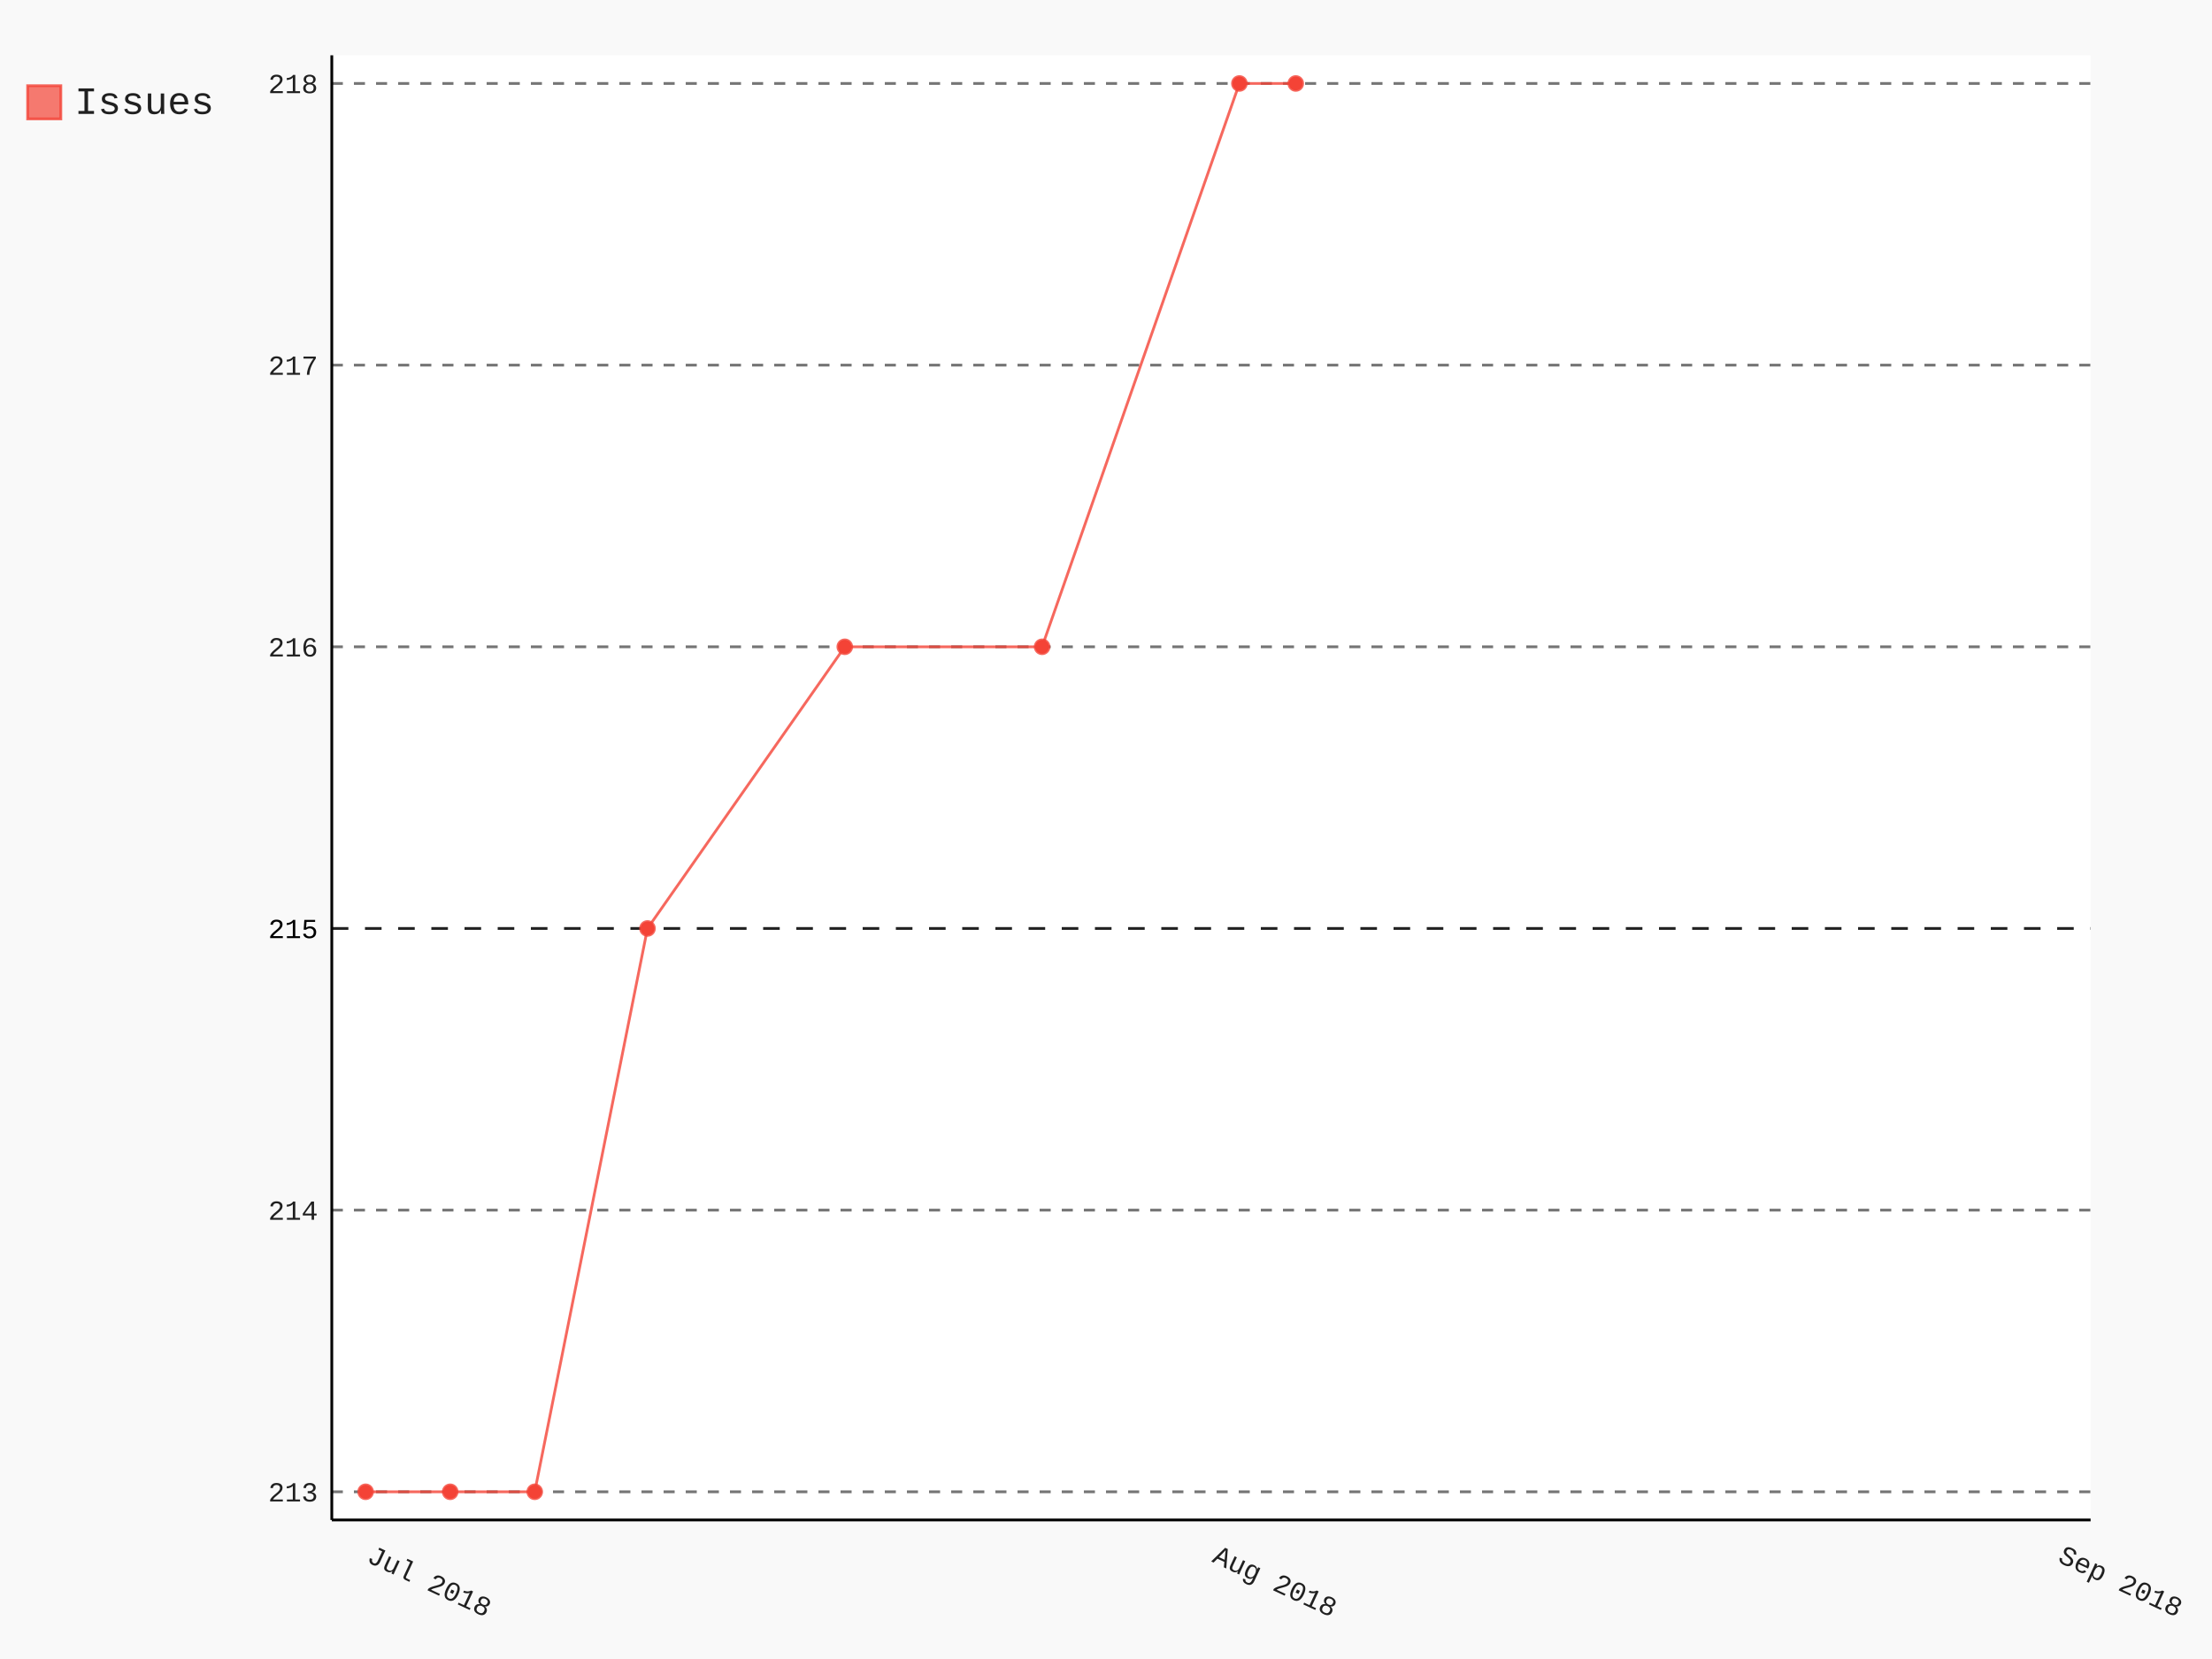
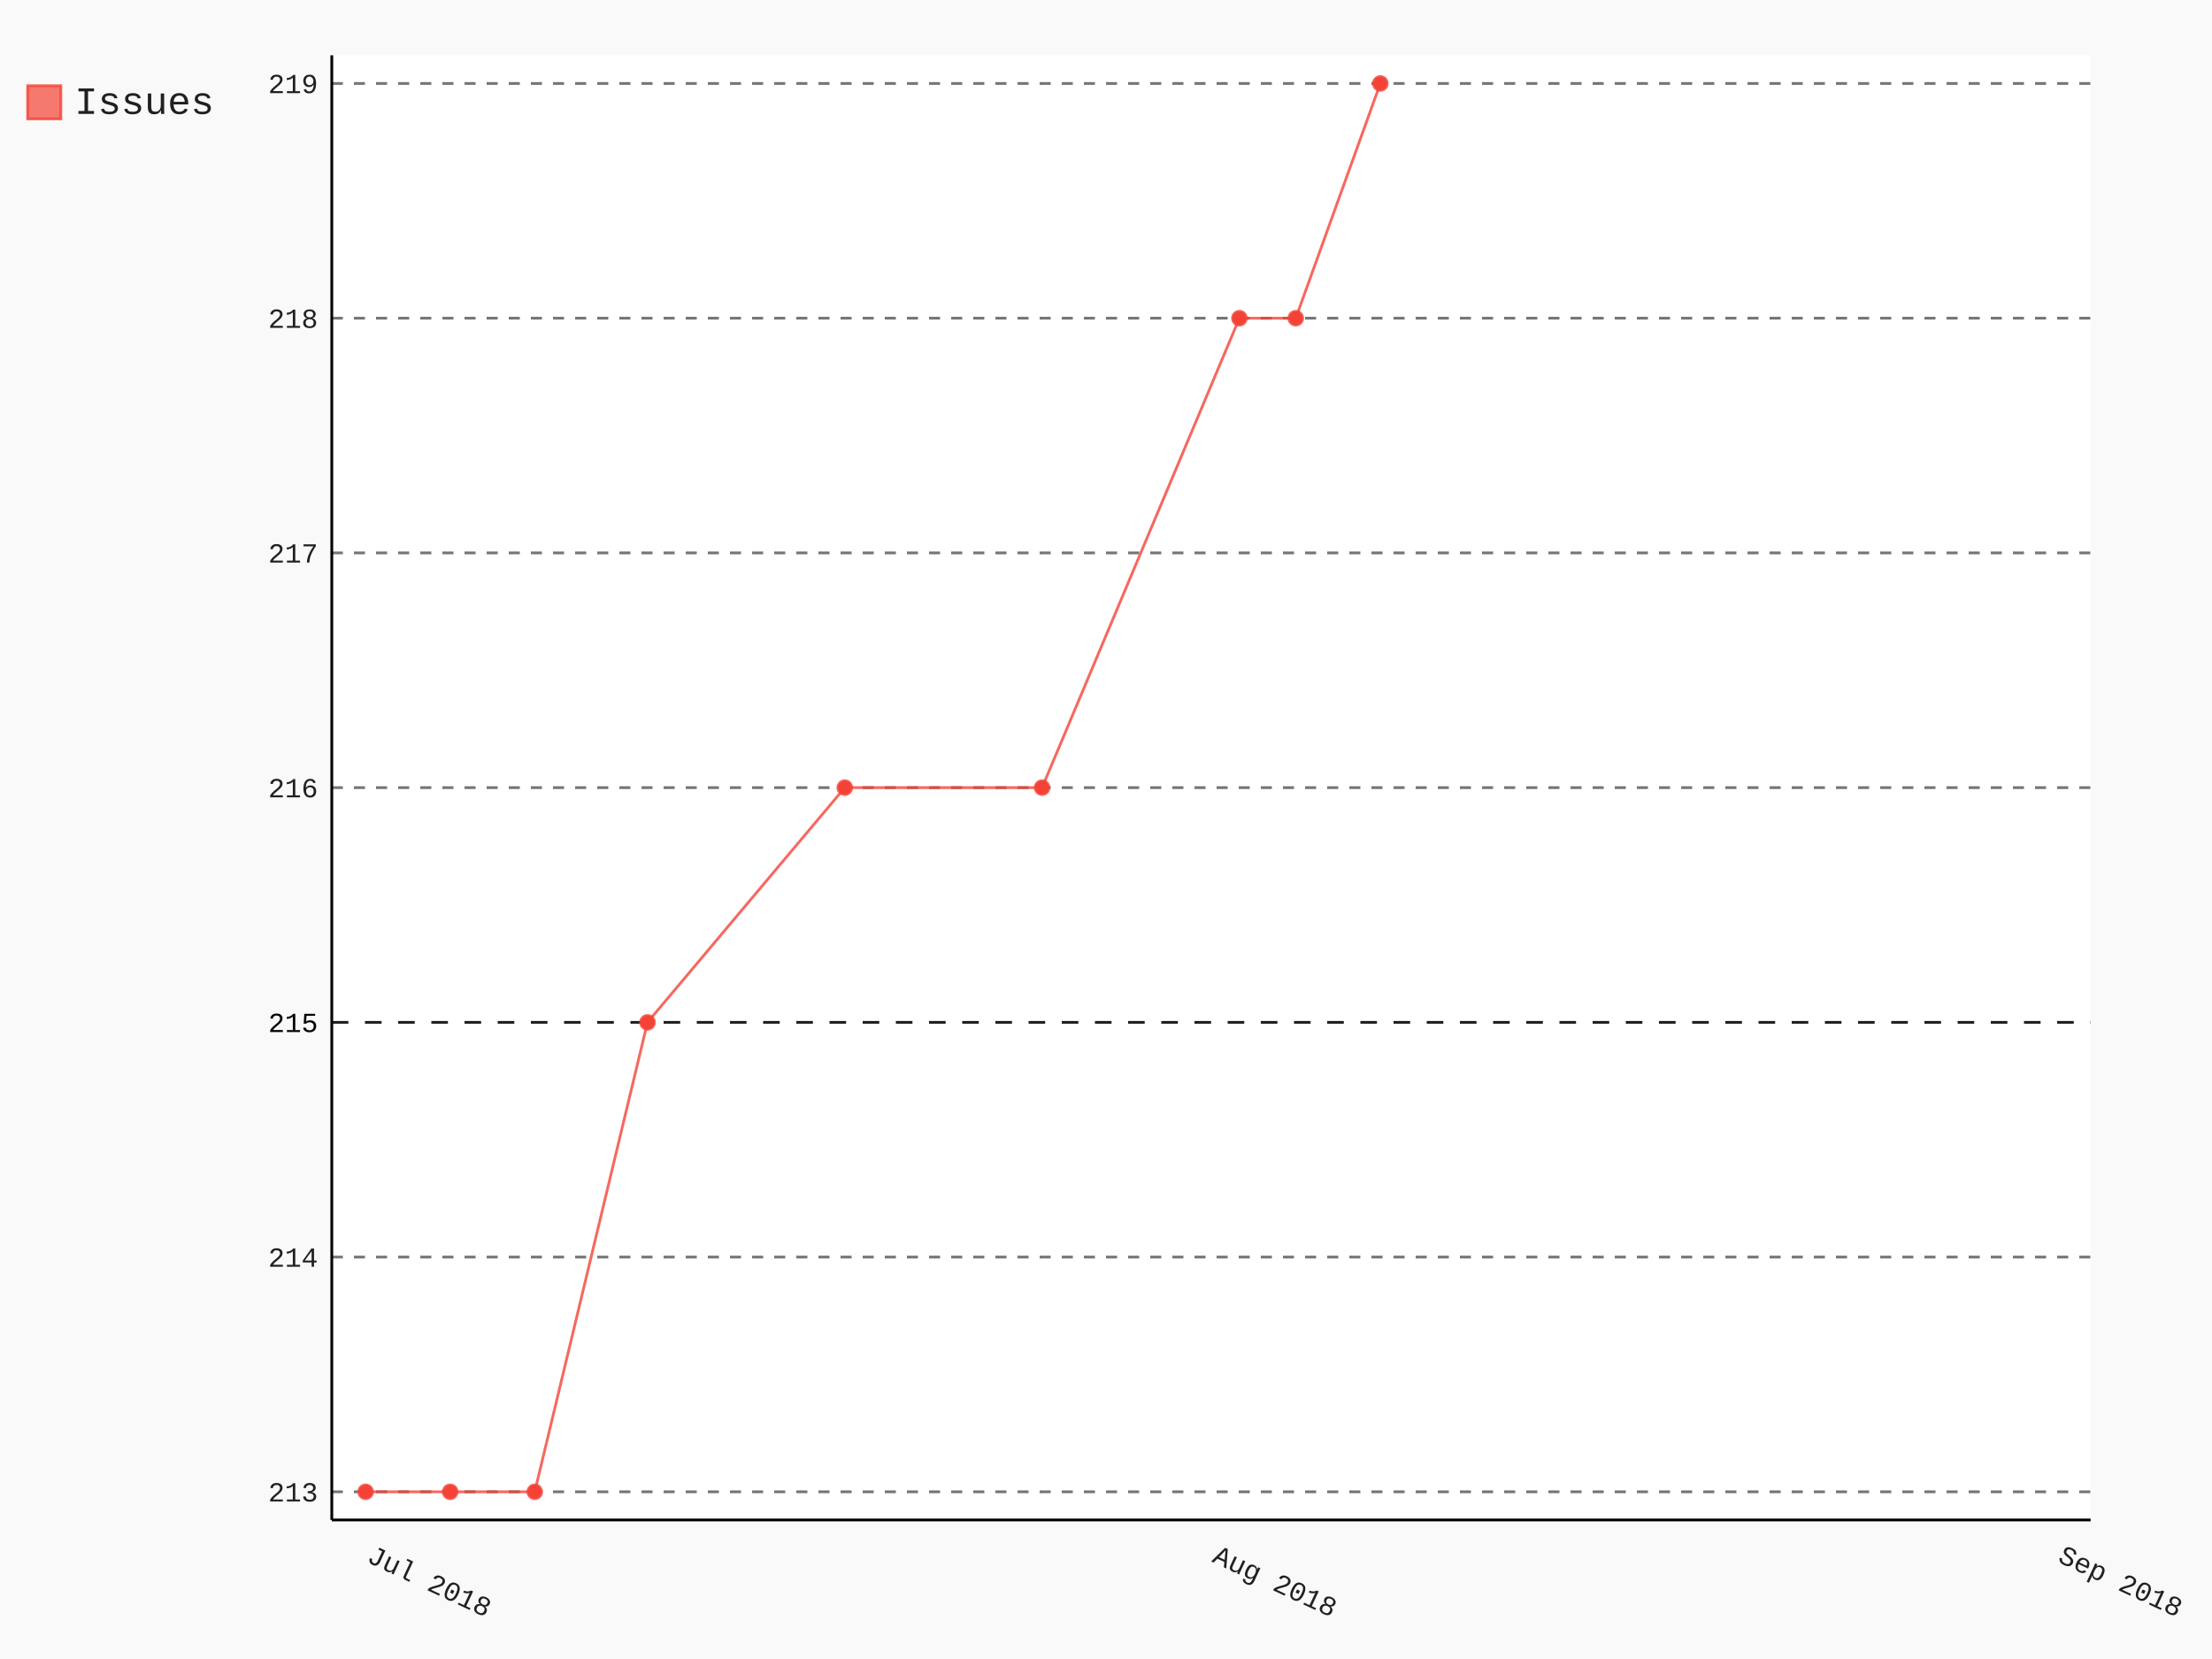
- <svg xmlns="http://www.w3.org/2000/svg" id="chart-a2fbfbf9-55e2-49a9-9a08-f8f3e6811bd4" class="pygal-chart" viewBox="0 0 800 600">
+ <svg xmlns="http://www.w3.org/2000/svg" id="chart-2776609c-ec1e-4f93-a0de-04010f976dd3" class="pygal-chart" viewBox="0 0 800 600">
  <defs>
-     <style type="text/css">#chart-a2fbfbf9-55e2-49a9-9a08-f8f3e6811bd4{-webkit-user-select:none;-webkit-font-smoothing:antialiased;font-family:Consolas,"Liberation Mono",Menlo,Courier,monospace}#chart-a2fbfbf9-55e2-49a9-9a08-f8f3e6811bd4 .title{font-family:Consolas,"Liberation Mono",Menlo,Courier,monospace;font-size:16px}#chart-a2fbfbf9-55e2-49a9-9a08-f8f3e6811bd4 .legends .legend text{font-family:Consolas,"Liberation Mono",Menlo,Courier,monospace;font-size:14px}#chart-a2fbfbf9-55e2-49a9-9a08-f8f3e6811bd4 .axis text{font-family:Consolas,"Liberation Mono",Menlo,Courier,monospace;font-size:10px}#chart-a2fbfbf9-55e2-49a9-9a08-f8f3e6811bd4 .axis text.major{font-family:Consolas,"Liberation Mono",Menlo,Courier,monospace;font-size:10px}#chart-a2fbfbf9-55e2-49a9-9a08-f8f3e6811bd4 .text-overlay text.value{font-family:Consolas,"Liberation Mono",Menlo,Courier,monospace;font-size:16px}#chart-a2fbfbf9-55e2-49a9-9a08-f8f3e6811bd4 .text-overlay text.label{font-family:Consolas,"Liberation Mono",Menlo,Courier,monospace;font-size:10px}#chart-a2fbfbf9-55e2-49a9-9a08-f8f3e6811bd4 .tooltip{font-family:Consolas,"Liberation Mono",Menlo,Courier,monospace;font-size:14px}#chart-a2fbfbf9-55e2-49a9-9a08-f8f3e6811bd4 text.no_data{font-family:Consolas,"Liberation Mono",Menlo,Courier,monospace;font-size:64px}
- #chart-a2fbfbf9-55e2-49a9-9a08-f8f3e6811bd4{background-color:rgba(249,249,249,1)}#chart-a2fbfbf9-55e2-49a9-9a08-f8f3e6811bd4 path,#chart-a2fbfbf9-55e2-49a9-9a08-f8f3e6811bd4 line,#chart-a2fbfbf9-55e2-49a9-9a08-f8f3e6811bd4 rect,#chart-a2fbfbf9-55e2-49a9-9a08-f8f3e6811bd4 circle{-webkit-transition:150ms;-moz-transition:150ms;transition:150ms}#chart-a2fbfbf9-55e2-49a9-9a08-f8f3e6811bd4 .graph &gt; .background{fill:rgba(249,249,249,1)}#chart-a2fbfbf9-55e2-49a9-9a08-f8f3e6811bd4 .plot &gt; .background{fill:rgba(255,255,255,1)}#chart-a2fbfbf9-55e2-49a9-9a08-f8f3e6811bd4 .graph{fill:rgba(0,0,0,.87)}#chart-a2fbfbf9-55e2-49a9-9a08-f8f3e6811bd4 text.no_data{fill:rgba(0,0,0,1)}#chart-a2fbfbf9-55e2-49a9-9a08-f8f3e6811bd4 .title{fill:rgba(0,0,0,1)}#chart-a2fbfbf9-55e2-49a9-9a08-f8f3e6811bd4 .legends .legend text{fill:rgba(0,0,0,.87)}#chart-a2fbfbf9-55e2-49a9-9a08-f8f3e6811bd4 .legends .legend:hover text{fill:rgba(0,0,0,1)}#chart-a2fbfbf9-55e2-49a9-9a08-f8f3e6811bd4 .axis .line{stroke:rgba(0,0,0,1)}#chart-a2fbfbf9-55e2-49a9-9a08-f8f3e6811bd4 .axis .guide.line{stroke:rgba(0,0,0,.54)}#chart-a2fbfbf9-55e2-49a9-9a08-f8f3e6811bd4 .axis .major.line{stroke:rgba(0,0,0,.87)}#chart-a2fbfbf9-55e2-49a9-9a08-f8f3e6811bd4 .axis text.major{fill:rgba(0,0,0,1)}#chart-a2fbfbf9-55e2-49a9-9a08-f8f3e6811bd4 .axis.y .guides:hover .guide.line,#chart-a2fbfbf9-55e2-49a9-9a08-f8f3e6811bd4 .line-graph .axis.x .guides:hover .guide.line,#chart-a2fbfbf9-55e2-49a9-9a08-f8f3e6811bd4 .stackedline-graph .axis.x .guides:hover .guide.line,#chart-a2fbfbf9-55e2-49a9-9a08-f8f3e6811bd4 .xy-graph .axis.x .guides:hover .guide.line{stroke:rgba(0,0,0,1)}#chart-a2fbfbf9-55e2-49a9-9a08-f8f3e6811bd4 .axis .guides:hover text{fill:rgba(0,0,0,1)}#chart-a2fbfbf9-55e2-49a9-9a08-f8f3e6811bd4 .reactive{fill-opacity:.7;stroke-opacity:.8}#chart-a2fbfbf9-55e2-49a9-9a08-f8f3e6811bd4 .ci{stroke:rgba(0,0,0,.87)}#chart-a2fbfbf9-55e2-49a9-9a08-f8f3e6811bd4 .reactive.active,#chart-a2fbfbf9-55e2-49a9-9a08-f8f3e6811bd4 .active .reactive{fill-opacity:.8;stroke-opacity:.9;stroke-width:4}#chart-a2fbfbf9-55e2-49a9-9a08-f8f3e6811bd4 .ci .reactive.active{stroke-width:1.5}#chart-a2fbfbf9-55e2-49a9-9a08-f8f3e6811bd4 .series text{fill:rgba(0,0,0,1)}#chart-a2fbfbf9-55e2-49a9-9a08-f8f3e6811bd4 .tooltip rect{fill:rgba(255,255,255,1);stroke:rgba(0,0,0,1);-webkit-transition:opacity 150ms;-moz-transition:opacity 150ms;transition:opacity 150ms}#chart-a2fbfbf9-55e2-49a9-9a08-f8f3e6811bd4 .tooltip .label{fill:rgba(0,0,0,.87)}#chart-a2fbfbf9-55e2-49a9-9a08-f8f3e6811bd4 .tooltip .label{fill:rgba(0,0,0,.87)}#chart-a2fbfbf9-55e2-49a9-9a08-f8f3e6811bd4 .tooltip .legend{font-size:.8em;fill:rgba(0,0,0,.54)}#chart-a2fbfbf9-55e2-49a9-9a08-f8f3e6811bd4 .tooltip .x_label{font-size:.6em;fill:rgba(0,0,0,1)}#chart-a2fbfbf9-55e2-49a9-9a08-f8f3e6811bd4 .tooltip .xlink{font-size:.5em;text-decoration:underline}#chart-a2fbfbf9-55e2-49a9-9a08-f8f3e6811bd4 .tooltip .value{font-size:1.5em}#chart-a2fbfbf9-55e2-49a9-9a08-f8f3e6811bd4 .bound{font-size:.5em}#chart-a2fbfbf9-55e2-49a9-9a08-f8f3e6811bd4 .max-value{font-size:.75em;fill:rgba(0,0,0,.54)}#chart-a2fbfbf9-55e2-49a9-9a08-f8f3e6811bd4 .map-element{fill:rgba(255,255,255,1);stroke:rgba(0,0,0,.54) !important}#chart-a2fbfbf9-55e2-49a9-9a08-f8f3e6811bd4 .map-element .reactive{fill-opacity:inherit;stroke-opacity:inherit}#chart-a2fbfbf9-55e2-49a9-9a08-f8f3e6811bd4 .color-0,#chart-a2fbfbf9-55e2-49a9-9a08-f8f3e6811bd4 .color-0 a:visited{stroke:#F44336;fill:#F44336}#chart-a2fbfbf9-55e2-49a9-9a08-f8f3e6811bd4 .text-overlay .color-0 text{fill:black}
- #chart-a2fbfbf9-55e2-49a9-9a08-f8f3e6811bd4 text.no_data{text-anchor:middle}#chart-a2fbfbf9-55e2-49a9-9a08-f8f3e6811bd4 .guide.line{fill:none}#chart-a2fbfbf9-55e2-49a9-9a08-f8f3e6811bd4 .centered{text-anchor:middle}#chart-a2fbfbf9-55e2-49a9-9a08-f8f3e6811bd4 .title{text-anchor:middle}#chart-a2fbfbf9-55e2-49a9-9a08-f8f3e6811bd4 .legends .legend text{fill-opacity:1}#chart-a2fbfbf9-55e2-49a9-9a08-f8f3e6811bd4 .axis.x text{text-anchor:middle}#chart-a2fbfbf9-55e2-49a9-9a08-f8f3e6811bd4 .axis.x:not(.web) text[transform]{text-anchor:start}#chart-a2fbfbf9-55e2-49a9-9a08-f8f3e6811bd4 .axis.x:not(.web) text[transform].backwards{text-anchor:end}#chart-a2fbfbf9-55e2-49a9-9a08-f8f3e6811bd4 .axis.y text{text-anchor:end}#chart-a2fbfbf9-55e2-49a9-9a08-f8f3e6811bd4 .axis.y text[transform].backwards{text-anchor:start}#chart-a2fbfbf9-55e2-49a9-9a08-f8f3e6811bd4 .axis.y2 text{text-anchor:start}#chart-a2fbfbf9-55e2-49a9-9a08-f8f3e6811bd4 .axis.y2 text[transform].backwards{text-anchor:end}#chart-a2fbfbf9-55e2-49a9-9a08-f8f3e6811bd4 .axis .guide.line{stroke-dasharray:4,4}#chart-a2fbfbf9-55e2-49a9-9a08-f8f3e6811bd4 .axis .major.guide.line{stroke-dasharray:6,6}#chart-a2fbfbf9-55e2-49a9-9a08-f8f3e6811bd4 .horizontal .axis.y .guide.line,#chart-a2fbfbf9-55e2-49a9-9a08-f8f3e6811bd4 .horizontal .axis.y2 .guide.line,#chart-a2fbfbf9-55e2-49a9-9a08-f8f3e6811bd4 .vertical .axis.x .guide.line{opacity:0}#chart-a2fbfbf9-55e2-49a9-9a08-f8f3e6811bd4 .horizontal .axis.always_show .guide.line,#chart-a2fbfbf9-55e2-49a9-9a08-f8f3e6811bd4 .vertical .axis.always_show .guide.line{opacity:1 !important}#chart-a2fbfbf9-55e2-49a9-9a08-f8f3e6811bd4 .axis.y .guides:hover .guide.line,#chart-a2fbfbf9-55e2-49a9-9a08-f8f3e6811bd4 .axis.y2 .guides:hover .guide.line,#chart-a2fbfbf9-55e2-49a9-9a08-f8f3e6811bd4 .axis.x .guides:hover .guide.line{opacity:1}#chart-a2fbfbf9-55e2-49a9-9a08-f8f3e6811bd4 .axis .guides:hover text{opacity:1}#chart-a2fbfbf9-55e2-49a9-9a08-f8f3e6811bd4 .nofill{fill:none}#chart-a2fbfbf9-55e2-49a9-9a08-f8f3e6811bd4 .subtle-fill{fill-opacity:.2}#chart-a2fbfbf9-55e2-49a9-9a08-f8f3e6811bd4 .dot{stroke-width:1px;fill-opacity:1}#chart-a2fbfbf9-55e2-49a9-9a08-f8f3e6811bd4 .dot.active{stroke-width:5px}#chart-a2fbfbf9-55e2-49a9-9a08-f8f3e6811bd4 .dot.negative{fill:transparent}#chart-a2fbfbf9-55e2-49a9-9a08-f8f3e6811bd4 text,#chart-a2fbfbf9-55e2-49a9-9a08-f8f3e6811bd4 tspan{stroke:none !important}#chart-a2fbfbf9-55e2-49a9-9a08-f8f3e6811bd4 .series text.active{opacity:1}#chart-a2fbfbf9-55e2-49a9-9a08-f8f3e6811bd4 .tooltip rect{fill-opacity:.95;stroke-width:.5}#chart-a2fbfbf9-55e2-49a9-9a08-f8f3e6811bd4 .tooltip text{fill-opacity:1}#chart-a2fbfbf9-55e2-49a9-9a08-f8f3e6811bd4 .showable{visibility:hidden}#chart-a2fbfbf9-55e2-49a9-9a08-f8f3e6811bd4 .showable.shown{visibility:visible}#chart-a2fbfbf9-55e2-49a9-9a08-f8f3e6811bd4 .gauge-background{fill:rgba(229,229,229,1);stroke:none}#chart-a2fbfbf9-55e2-49a9-9a08-f8f3e6811bd4 .bg-lines{stroke:rgba(249,249,249,1);stroke-width:2px}</style>
+     <style type="text/css">#chart-2776609c-ec1e-4f93-a0de-04010f976dd3{-webkit-user-select:none;-webkit-font-smoothing:antialiased;font-family:Consolas,"Liberation Mono",Menlo,Courier,monospace}#chart-2776609c-ec1e-4f93-a0de-04010f976dd3 .title{font-family:Consolas,"Liberation Mono",Menlo,Courier,monospace;font-size:16px}#chart-2776609c-ec1e-4f93-a0de-04010f976dd3 .legends .legend text{font-family:Consolas,"Liberation Mono",Menlo,Courier,monospace;font-size:14px}#chart-2776609c-ec1e-4f93-a0de-04010f976dd3 .axis text{font-family:Consolas,"Liberation Mono",Menlo,Courier,monospace;font-size:10px}#chart-2776609c-ec1e-4f93-a0de-04010f976dd3 .axis text.major{font-family:Consolas,"Liberation Mono",Menlo,Courier,monospace;font-size:10px}#chart-2776609c-ec1e-4f93-a0de-04010f976dd3 .text-overlay text.value{font-family:Consolas,"Liberation Mono",Menlo,Courier,monospace;font-size:16px}#chart-2776609c-ec1e-4f93-a0de-04010f976dd3 .text-overlay text.label{font-family:Consolas,"Liberation Mono",Menlo,Courier,monospace;font-size:10px}#chart-2776609c-ec1e-4f93-a0de-04010f976dd3 .tooltip{font-family:Consolas,"Liberation Mono",Menlo,Courier,monospace;font-size:14px}#chart-2776609c-ec1e-4f93-a0de-04010f976dd3 text.no_data{font-family:Consolas,"Liberation Mono",Menlo,Courier,monospace;font-size:64px}
+ #chart-2776609c-ec1e-4f93-a0de-04010f976dd3{background-color:rgba(249,249,249,1)}#chart-2776609c-ec1e-4f93-a0de-04010f976dd3 path,#chart-2776609c-ec1e-4f93-a0de-04010f976dd3 line,#chart-2776609c-ec1e-4f93-a0de-04010f976dd3 rect,#chart-2776609c-ec1e-4f93-a0de-04010f976dd3 circle{-webkit-transition:150ms;-moz-transition:150ms;transition:150ms}#chart-2776609c-ec1e-4f93-a0de-04010f976dd3 .graph &gt; .background{fill:rgba(249,249,249,1)}#chart-2776609c-ec1e-4f93-a0de-04010f976dd3 .plot &gt; .background{fill:rgba(255,255,255,1)}#chart-2776609c-ec1e-4f93-a0de-04010f976dd3 .graph{fill:rgba(0,0,0,.87)}#chart-2776609c-ec1e-4f93-a0de-04010f976dd3 text.no_data{fill:rgba(0,0,0,1)}#chart-2776609c-ec1e-4f93-a0de-04010f976dd3 .title{fill:rgba(0,0,0,1)}#chart-2776609c-ec1e-4f93-a0de-04010f976dd3 .legends .legend text{fill:rgba(0,0,0,.87)}#chart-2776609c-ec1e-4f93-a0de-04010f976dd3 .legends .legend:hover text{fill:rgba(0,0,0,1)}#chart-2776609c-ec1e-4f93-a0de-04010f976dd3 .axis .line{stroke:rgba(0,0,0,1)}#chart-2776609c-ec1e-4f93-a0de-04010f976dd3 .axis .guide.line{stroke:rgba(0,0,0,.54)}#chart-2776609c-ec1e-4f93-a0de-04010f976dd3 .axis .major.line{stroke:rgba(0,0,0,.87)}#chart-2776609c-ec1e-4f93-a0de-04010f976dd3 .axis text.major{fill:rgba(0,0,0,1)}#chart-2776609c-ec1e-4f93-a0de-04010f976dd3 .axis.y .guides:hover .guide.line,#chart-2776609c-ec1e-4f93-a0de-04010f976dd3 .line-graph .axis.x .guides:hover .guide.line,#chart-2776609c-ec1e-4f93-a0de-04010f976dd3 .stackedline-graph .axis.x .guides:hover .guide.line,#chart-2776609c-ec1e-4f93-a0de-04010f976dd3 .xy-graph .axis.x .guides:hover .guide.line{stroke:rgba(0,0,0,1)}#chart-2776609c-ec1e-4f93-a0de-04010f976dd3 .axis .guides:hover text{fill:rgba(0,0,0,1)}#chart-2776609c-ec1e-4f93-a0de-04010f976dd3 .reactive{fill-opacity:.7;stroke-opacity:.8}#chart-2776609c-ec1e-4f93-a0de-04010f976dd3 .ci{stroke:rgba(0,0,0,.87)}#chart-2776609c-ec1e-4f93-a0de-04010f976dd3 .reactive.active,#chart-2776609c-ec1e-4f93-a0de-04010f976dd3 .active .reactive{fill-opacity:.8;stroke-opacity:.9;stroke-width:4}#chart-2776609c-ec1e-4f93-a0de-04010f976dd3 .ci .reactive.active{stroke-width:1.5}#chart-2776609c-ec1e-4f93-a0de-04010f976dd3 .series text{fill:rgba(0,0,0,1)}#chart-2776609c-ec1e-4f93-a0de-04010f976dd3 .tooltip rect{fill:rgba(255,255,255,1);stroke:rgba(0,0,0,1);-webkit-transition:opacity 150ms;-moz-transition:opacity 150ms;transition:opacity 150ms}#chart-2776609c-ec1e-4f93-a0de-04010f976dd3 .tooltip .label{fill:rgba(0,0,0,.87)}#chart-2776609c-ec1e-4f93-a0de-04010f976dd3 .tooltip .label{fill:rgba(0,0,0,.87)}#chart-2776609c-ec1e-4f93-a0de-04010f976dd3 .tooltip .legend{font-size:.8em;fill:rgba(0,0,0,.54)}#chart-2776609c-ec1e-4f93-a0de-04010f976dd3 .tooltip .x_label{font-size:.6em;fill:rgba(0,0,0,1)}#chart-2776609c-ec1e-4f93-a0de-04010f976dd3 .tooltip .xlink{font-size:.5em;text-decoration:underline}#chart-2776609c-ec1e-4f93-a0de-04010f976dd3 .tooltip .value{font-size:1.5em}#chart-2776609c-ec1e-4f93-a0de-04010f976dd3 .bound{font-size:.5em}#chart-2776609c-ec1e-4f93-a0de-04010f976dd3 .max-value{font-size:.75em;fill:rgba(0,0,0,.54)}#chart-2776609c-ec1e-4f93-a0de-04010f976dd3 .map-element{fill:rgba(255,255,255,1);stroke:rgba(0,0,0,.54) !important}#chart-2776609c-ec1e-4f93-a0de-04010f976dd3 .map-element .reactive{fill-opacity:inherit;stroke-opacity:inherit}#chart-2776609c-ec1e-4f93-a0de-04010f976dd3 .color-0,#chart-2776609c-ec1e-4f93-a0de-04010f976dd3 .color-0 a:visited{stroke:#F44336;fill:#F44336}#chart-2776609c-ec1e-4f93-a0de-04010f976dd3 .text-overlay .color-0 text{fill:black}
+ #chart-2776609c-ec1e-4f93-a0de-04010f976dd3 text.no_data{text-anchor:middle}#chart-2776609c-ec1e-4f93-a0de-04010f976dd3 .guide.line{fill:none}#chart-2776609c-ec1e-4f93-a0de-04010f976dd3 .centered{text-anchor:middle}#chart-2776609c-ec1e-4f93-a0de-04010f976dd3 .title{text-anchor:middle}#chart-2776609c-ec1e-4f93-a0de-04010f976dd3 .legends .legend text{fill-opacity:1}#chart-2776609c-ec1e-4f93-a0de-04010f976dd3 .axis.x text{text-anchor:middle}#chart-2776609c-ec1e-4f93-a0de-04010f976dd3 .axis.x:not(.web) text[transform]{text-anchor:start}#chart-2776609c-ec1e-4f93-a0de-04010f976dd3 .axis.x:not(.web) text[transform].backwards{text-anchor:end}#chart-2776609c-ec1e-4f93-a0de-04010f976dd3 .axis.y text{text-anchor:end}#chart-2776609c-ec1e-4f93-a0de-04010f976dd3 .axis.y text[transform].backwards{text-anchor:start}#chart-2776609c-ec1e-4f93-a0de-04010f976dd3 .axis.y2 text{text-anchor:start}#chart-2776609c-ec1e-4f93-a0de-04010f976dd3 .axis.y2 text[transform].backwards{text-anchor:end}#chart-2776609c-ec1e-4f93-a0de-04010f976dd3 .axis .guide.line{stroke-dasharray:4,4}#chart-2776609c-ec1e-4f93-a0de-04010f976dd3 .axis .major.guide.line{stroke-dasharray:6,6}#chart-2776609c-ec1e-4f93-a0de-04010f976dd3 .horizontal .axis.y .guide.line,#chart-2776609c-ec1e-4f93-a0de-04010f976dd3 .horizontal .axis.y2 .guide.line,#chart-2776609c-ec1e-4f93-a0de-04010f976dd3 .vertical .axis.x .guide.line{opacity:0}#chart-2776609c-ec1e-4f93-a0de-04010f976dd3 .horizontal .axis.always_show .guide.line,#chart-2776609c-ec1e-4f93-a0de-04010f976dd3 .vertical .axis.always_show .guide.line{opacity:1 !important}#chart-2776609c-ec1e-4f93-a0de-04010f976dd3 .axis.y .guides:hover .guide.line,#chart-2776609c-ec1e-4f93-a0de-04010f976dd3 .axis.y2 .guides:hover .guide.line,#chart-2776609c-ec1e-4f93-a0de-04010f976dd3 .axis.x .guides:hover .guide.line{opacity:1}#chart-2776609c-ec1e-4f93-a0de-04010f976dd3 .axis .guides:hover text{opacity:1}#chart-2776609c-ec1e-4f93-a0de-04010f976dd3 .nofill{fill:none}#chart-2776609c-ec1e-4f93-a0de-04010f976dd3 .subtle-fill{fill-opacity:.2}#chart-2776609c-ec1e-4f93-a0de-04010f976dd3 .dot{stroke-width:1px;fill-opacity:1}#chart-2776609c-ec1e-4f93-a0de-04010f976dd3 .dot.active{stroke-width:5px}#chart-2776609c-ec1e-4f93-a0de-04010f976dd3 .dot.negative{fill:transparent}#chart-2776609c-ec1e-4f93-a0de-04010f976dd3 text,#chart-2776609c-ec1e-4f93-a0de-04010f976dd3 tspan{stroke:none !important}#chart-2776609c-ec1e-4f93-a0de-04010f976dd3 .series text.active{opacity:1}#chart-2776609c-ec1e-4f93-a0de-04010f976dd3 .tooltip rect{fill-opacity:.95;stroke-width:.5}#chart-2776609c-ec1e-4f93-a0de-04010f976dd3 .tooltip text{fill-opacity:1}#chart-2776609c-ec1e-4f93-a0de-04010f976dd3 .showable{visibility:hidden}#chart-2776609c-ec1e-4f93-a0de-04010f976dd3 .showable.shown{visibility:visible}#chart-2776609c-ec1e-4f93-a0de-04010f976dd3 .gauge-background{fill:rgba(229,229,229,1);stroke:none}#chart-2776609c-ec1e-4f93-a0de-04010f976dd3 .bg-lines{stroke:rgba(249,249,249,1);stroke-width:2px}</style>
  </defs>
  <g class="graph datetimeline-graph vertical">
    <rect class="background" height="600" width="800" x="0" y="0" />
    <g class="plot" transform="translate(120, 20)">
      <rect class="background" height="529.714" width="636.097" x="0" y="0" />
      <g class="axis y always_show">
        <path class="line" d="M0 529.714 h636.097" />
        <g class="guides">
          <path class="guide line" d="M0 519.528 h636.097" />
          <text class="" x="-5" y="523.028">213</text>
        </g>
        <g class="guides">
-           <path class="guide line" d="M0 417.659 h636.097" />
-           <text class="" x="-5" y="421.159">214</text>
+           <path class="guide line" d="M0 434.637 h636.097" />
+           <text class="" x="-5" y="438.137">214</text>
        </g>
        <g class="guides">
-           <path class="major guide line" d="M0 315.791 h636.097" />
-           <text class="major" x="-5" y="319.291">215</text>
+           <path class="major guide line" d="M0 349.747 h636.097" />
+           <text class="major" x="-5" y="353.247">215</text>
        </g>
        <g class="guides">
-           <path class="guide line" d="M0 213.923 h636.097" />
-           <text class="" x="-5" y="217.423">216</text>
+           <path class="guide line" d="M0 264.857 h636.097" />
+           <text class="" x="-5" y="268.357">216</text>
        </g>
        <g class="guides">
-           <path class="guide line" d="M0 112.055 h636.097" />
-           <text class="" x="-5" y="115.555">217</text>
+           <path class="guide line" d="M0 179.967 h636.097" />
+           <text class="" x="-5" y="183.467">217</text>
+         </g>
+         <g class="guides">
+           <path class="guide line" d="M0 95.077 h636.097" />
+           <text class="" x="-5" y="98.577">218</text>
        </g>
        <g class="guides">
          <path class="guide line" d="M0 10.187 h636.097" />
-           <text class="" x="-5" y="13.687">218</text>
+           <text class="" x="-5" y="13.687">219</text>
        </g>
      </g>
      <g class="axis x">
        <path class="line" d="M0 0 v529.714" />
        <g class="guides">
          <path class="guide line" d="M12.233 0 v529.714" />
          <text class="" x="12.233" y="544.714" transform="rotate(25 12.23264 544.7143)">Jul 2018</text>
        </g>
        <g class="guides">
          <path class="guide line" d="M318.049 0 v529.714" />
          <text class="" x="318.049" y="544.714" transform="rotate(25 318.0486 544.7143)">Aug 2018</text>
        </g>
        <g class="guides">
          <path class="guide line" d="M623.865 0 v529.714" />
          <text class="" x="623.865" y="544.714" transform="rotate(25 623.8646 544.7143)">Sep 2018</text>
        </g>
      </g>
      <g class="series serie-0 color-0">
-         <path class="line reactive nofill" d="M12.233 519.528 L42.814 519.528 73.396 519.528 114.171 315.791 185.528 213.923 256.885 213.923 328.242 10.187 348.63 10.187" />
+         <path class="line reactive nofill" d="M12.233 519.528 L42.814 519.528 73.396 519.528 114.171 349.747 185.528 264.857 256.885 264.857 328.242 95.077 348.63 95.077 379.212 10.187" />
      </g>
    </g>
    <g class="titles" />
    <g class="plot overlay" transform="translate(120, 20)">
      <g class="series serie-0 color-0">
        <g class="dots">
          <circle class="dot reactive tooltip-trigger" cx="12.233" cy="519.528" r="2.5" />
        </g>
        <g class="dots">
          <circle class="dot reactive tooltip-trigger" cx="42.814" cy="519.528" r="2.5" />
        </g>
        <g class="dots">
          <circle class="dot reactive tooltip-trigger" cx="73.396" cy="519.528" r="2.5" />
        </g>
        <g class="dots">
-           <circle class="dot reactive tooltip-trigger" cx="114.171" cy="315.791" r="2.5" />
+           <circle class="dot reactive tooltip-trigger" cx="114.171" cy="349.747" r="2.5" />
        </g>
        <g class="dots">
-           <circle class="dot reactive tooltip-trigger" cx="185.528" cy="213.923" r="2.5" />
+           <circle class="dot reactive tooltip-trigger" cx="185.528" cy="264.857" r="2.5" />
        </g>
        <g class="dots">
-           <circle class="dot reactive tooltip-trigger" cx="256.885" cy="213.923" r="2.5" />
+           <circle class="dot reactive tooltip-trigger" cx="256.885" cy="264.857" r="2.5" />
        </g>
        <g class="dots">
-           <circle class="dot reactive tooltip-trigger" cx="328.242" cy="10.187" r="2.5" />
+           <circle class="dot reactive tooltip-trigger" cx="328.242" cy="95.077" r="2.5" />
        </g>
        <g class="dots">
-           <circle class="dot reactive tooltip-trigger" cx="348.63" cy="10.187" r="2.5" />
+           <circle class="dot reactive tooltip-trigger" cx="348.63" cy="95.077" r="2.5" />
+         </g>
+         <g class="dots">
+           <circle class="dot reactive tooltip-trigger" cx="379.212" cy="10.187" r="2.5" />
        </g>
      </g>
    </g>
    <g class="plot text-overlay" transform="translate(120, 20)">
      <g class="series serie-0 color-0" />
    </g>
    <g class="plot tooltip-overlay" transform="translate(120, 20)">
      <g class="tooltip" style="opacity: 0" transform="translate(0 0)">
        <rect class="tooltip-box" height="0" rx="0" ry="0" width="0" />
        <g class="text" />
      </g>
    </g>
    <g class="legends" transform="translate(10, 30)">
      <g class="legend reactive activate-serie" id="activate-serie-0">
        <rect class="color-0 reactive" height="12" width="12" x="0.0" y="1.0" />
        <text x="17.0" y="11.2">Issues</text>
      </g>
    </g>
    <g class="legends" transform="translate(766, 30)" />
  </g>
</svg>
